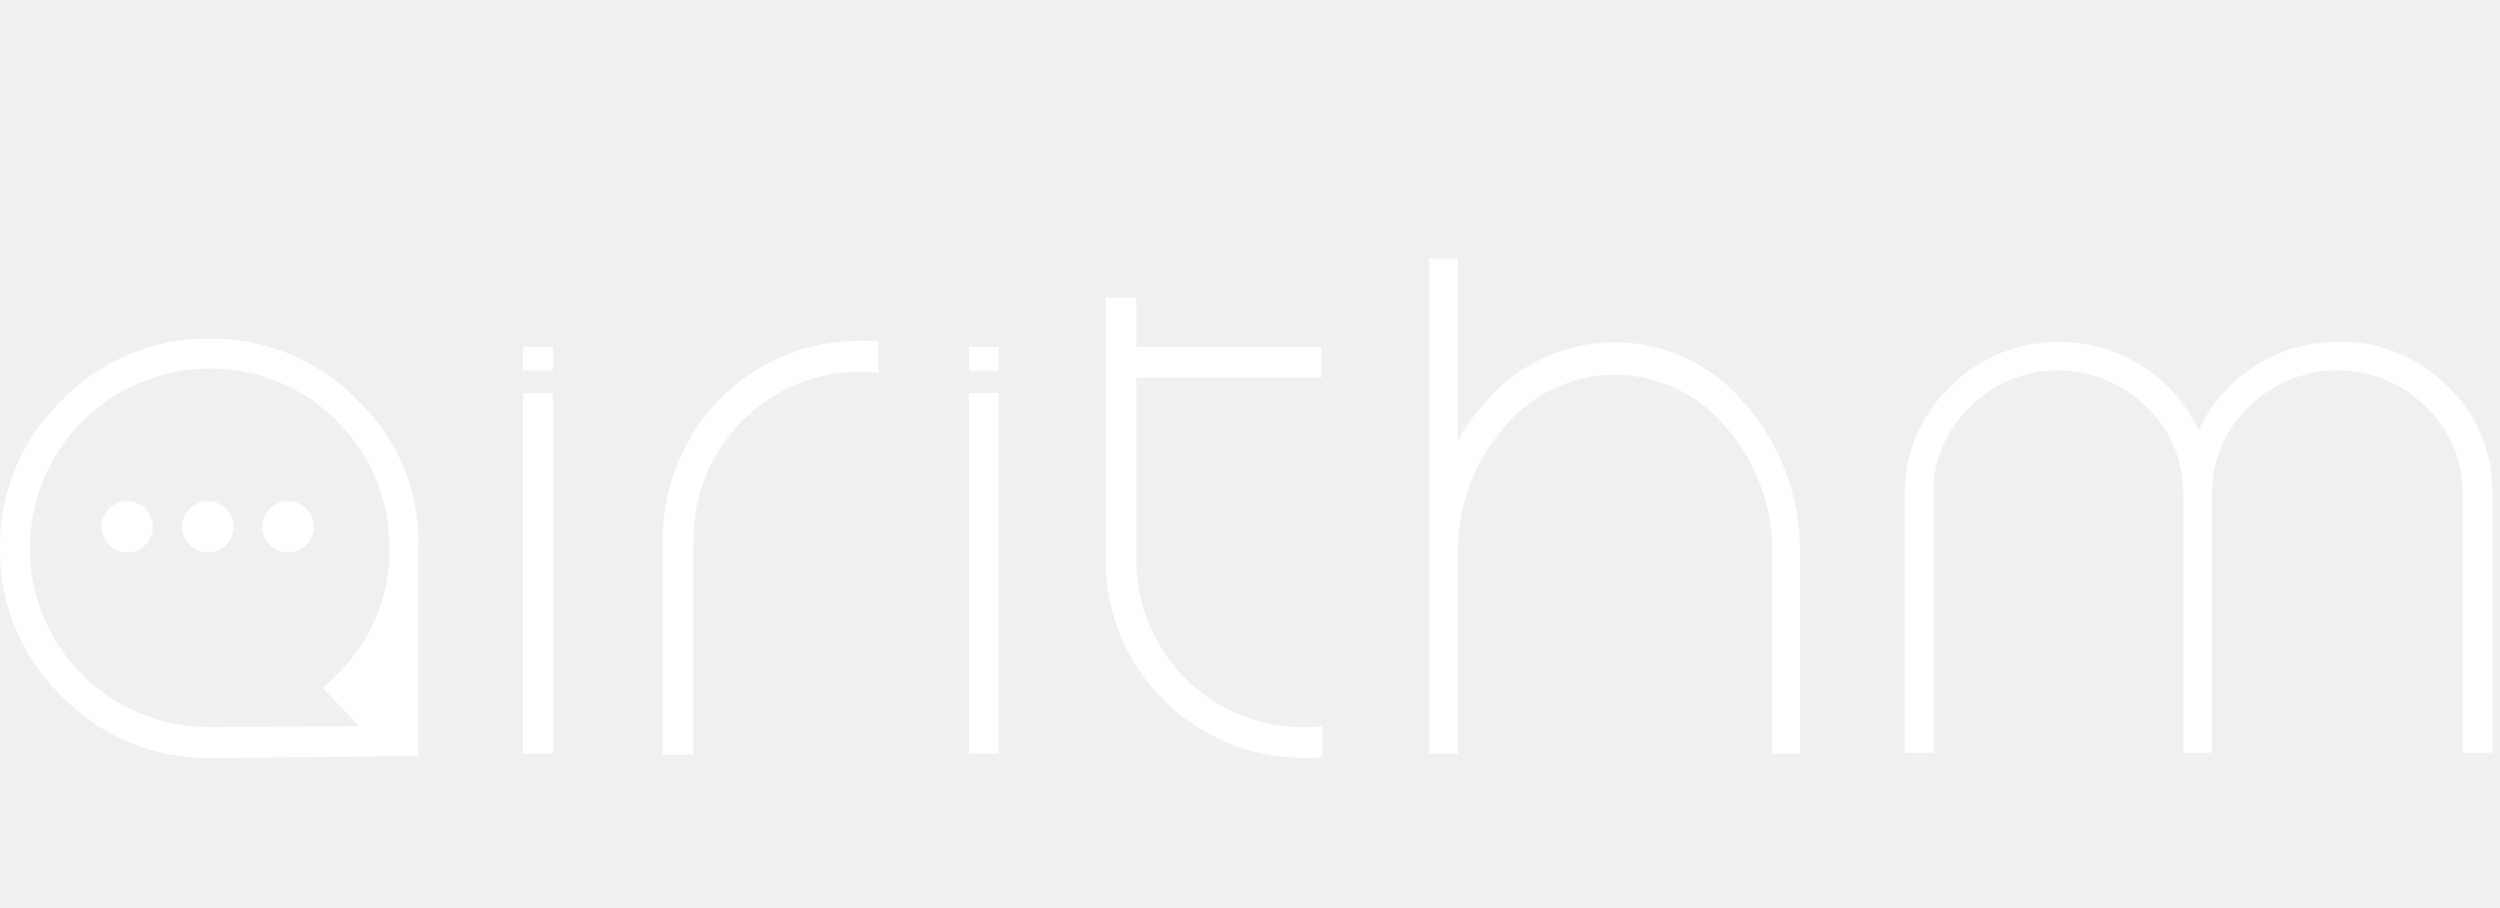
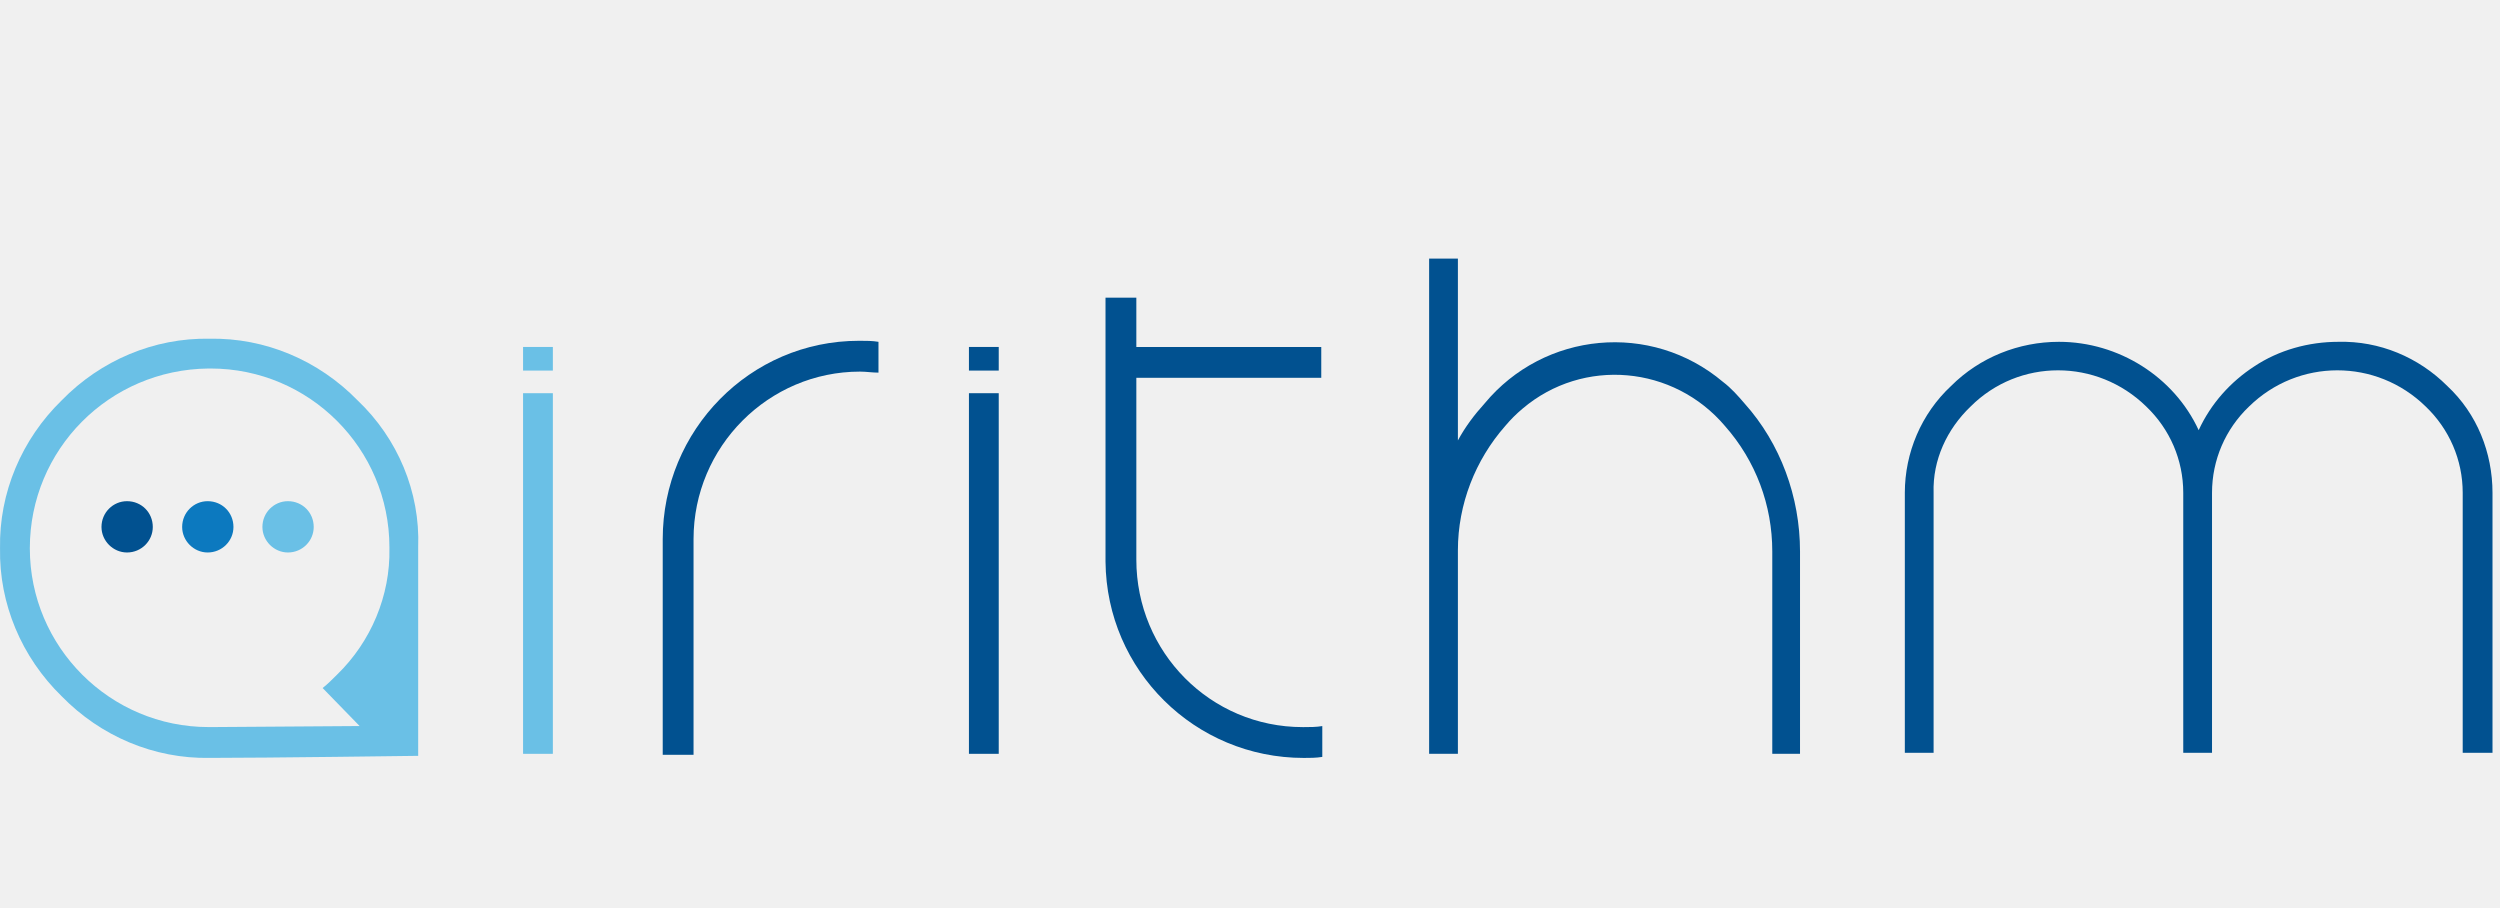
<svg xmlns="http://www.w3.org/2000/svg" width="146" height="53" viewBox="0 0 146 53" fill="none">
-   <path d="M51.303 21.762C50.943 21.762 50.583 21.702 50.223 21.702C44.883 21.702 40.503 26.082 40.503 31.482V44.082H38.703V31.482C38.703 25.122 43.803 19.902 50.163 19.902H50.223C50.583 19.902 50.943 19.902 51.303 19.962V21.762Z" fill="white" />
-   <path d="M66.362 22.062V32.682C66.362 38.082 70.683 42.462 76.082 42.462H76.142C76.502 42.462 76.862 42.462 77.222 42.402V44.202C76.862 44.262 76.502 44.262 76.142 44.262C69.782 44.262 64.623 39.162 64.562 32.802C64.562 32.742 64.562 32.742 64.562 32.682V17.382H66.362V20.262H77.162V22.062H66.362Z" fill="white" />
-   <path d="M85.141 25.722C85.561 24.942 86.101 24.222 86.701 23.562C90.181 19.362 96.421 18.762 100.621 22.302C101.101 22.662 101.521 23.142 101.881 23.562C103.981 25.902 105.121 29.022 105.121 32.202V44.022H103.501V32.202C103.501 29.502 102.541 26.922 100.741 24.882C97.741 21.342 92.461 20.862 88.921 23.862C88.561 24.162 88.201 24.522 87.901 24.882C86.161 26.862 85.141 29.442 85.141 32.142V44.022H83.461V15.102H85.141V25.722Z" fill="white" />
-   <path d="M145.502 43.962H143.822V28.782C143.822 26.862 143.042 25.062 141.662 23.742C138.782 20.922 134.222 20.922 131.342 23.742C129.962 25.062 129.182 26.862 129.182 28.782V43.962H127.502V28.782C127.502 26.862 126.722 25.062 125.342 23.742C122.462 20.922 117.902 20.922 115.082 23.742C113.702 25.062 112.862 26.862 112.922 28.782V43.962H111.242V28.782C111.242 26.442 112.202 24.162 113.942 22.542C115.622 20.862 117.902 19.962 120.242 19.962C123.722 19.962 126.962 22.002 128.402 25.122C129.122 23.562 130.262 22.302 131.642 21.402C133.082 20.442 134.822 19.962 136.562 19.962C138.962 19.902 141.242 20.862 142.922 22.542C144.662 24.162 145.562 26.442 145.562 28.782V43.962H145.502Z" fill="white" />
-   <path d="M15.325 30.775C15.325 31.586 16.004 32.265 16.815 32.265C17.659 32.265 18.321 31.586 18.321 30.775C18.321 29.931 17.659 29.269 16.815 29.269C16.004 29.269 15.325 29.931 15.325 30.775Z" fill="white" />
-   <path d="M10.638 30.775C10.638 31.586 11.316 32.265 12.127 32.265C12.972 32.265 13.634 31.586 13.634 30.775C13.634 29.931 12.972 29.269 12.127 29.269C11.316 29.269 10.638 29.931 10.638 30.775Z" fill="white" />
-   <path d="M5.927 30.775C5.927 31.586 6.605 32.265 7.417 32.265C8.261 32.265 8.923 31.586 8.923 30.775C8.923 29.931 8.261 29.269 7.417 29.269C6.605 29.269 5.927 29.931 5.927 30.775Z" fill="white" />
-   <path d="M20.882 23.382C18.602 21.042 15.482 19.722 12.242 19.782C9.002 19.722 5.882 21.042 3.602 23.382C1.262 25.662 -0.058 28.782 0.002 32.022C-0.058 35.262 1.262 38.382 3.602 40.662C5.882 43.002 9.002 44.322 12.242 44.262C15.602 44.262 24.422 44.142 24.422 44.142V31.962C24.542 28.722 23.222 25.602 20.882 23.382ZM19.682 39.402C19.382 39.702 19.142 39.942 18.842 40.182L21.002 42.402L12.422 42.462H12.182C6.422 42.462 1.742 37.782 1.742 32.022C1.742 26.262 6.362 21.582 12.182 21.522C12.242 21.522 12.242 21.522 12.302 21.522C18.062 21.522 22.742 26.202 22.742 31.962C22.742 31.962 22.742 31.962 22.742 32.022C22.802 34.782 21.662 37.482 19.682 39.402Z" fill="white" />
-   <path d="M58.326 22.962H56.586V44.022H58.326V22.962Z" fill="white" />
-   <path d="M58.326 20.262H56.586V21.642H58.326V20.262Z" fill="white" />
-   <path d="M32.287 20.262H30.547V21.642H32.287V20.262Z" fill="white" />
-   <path d="M32.287 22.962H30.547V44.022H32.287V22.962Z" fill="white" />
+   <path d="M51.303 21.762C50.943 21.762 50.583 21.702 50.223 21.702C44.883 21.702 40.503 26.082 40.503 31.482V44.082H38.703V31.482C38.703 25.122 43.803 19.902 50.163 19.902H50.223C50.583 19.902 50.943 19.902 51.303 19.962V21.762Z" fill="#015190" />
+   <path d="M66.362 22.063V32.683C66.362 38.083 70.683 42.463 76.082 42.463H76.142C76.502 42.463 76.862 42.463 77.222 42.403V44.203C76.862 44.263 76.502 44.263 76.142 44.263C69.782 44.263 64.623 39.163 64.562 32.803C64.562 32.743 64.562 32.743 64.562 32.683V17.383H66.362V20.263H77.162V22.063H66.362Z" fill="#015190" />
+   <path d="M85.141 25.722C85.561 24.942 86.101 24.222 86.701 23.562C90.181 19.362 96.421 18.762 100.621 22.302C101.101 22.662 101.521 23.142 101.881 23.562C103.981 25.902 105.121 29.022 105.121 32.202V44.022H103.501V32.202C103.501 29.502 102.541 26.922 100.741 24.882C97.741 21.342 92.461 20.862 88.921 23.862C88.561 24.162 88.201 24.522 87.901 24.882C86.161 26.862 85.141 29.442 85.141 32.142V44.022H83.461V15.102H85.141V25.722Z" fill="#015190" />
+   <path d="M145.502 43.962H143.822V28.782C143.822 26.862 143.042 25.062 141.662 23.742C138.782 20.922 134.222 20.922 131.342 23.742C129.962 25.062 129.182 26.862 129.182 28.782V43.962H127.502V28.782C127.502 26.862 126.722 25.062 125.342 23.742C122.462 20.922 117.902 20.922 115.082 23.742C113.702 25.062 112.862 26.862 112.922 28.782V43.962H111.242V28.782C111.242 26.442 112.202 24.162 113.942 22.542C115.622 20.862 117.902 19.962 120.242 19.962C123.722 19.962 126.962 22.002 128.402 25.122C129.122 23.562 130.262 22.302 131.642 21.402C133.082 20.442 134.822 19.962 136.562 19.962C138.962 19.902 141.242 20.862 142.922 22.542C144.662 24.162 145.562 26.442 145.562 28.782V43.962H145.502Z" fill="#015190" />
+   <path d="M15.325 30.775C15.325 31.586 16.004 32.265 16.815 32.265C17.659 32.265 18.321 31.586 18.321 30.775C18.321 29.931 17.659 29.269 16.815 29.269C16.004 29.269 15.325 29.931 15.325 30.775Z" fill="#6AC0E6" />
+   <path d="M10.638 30.775C10.638 31.586 11.316 32.265 12.127 32.265C12.972 32.265 13.634 31.586 13.634 30.775C13.634 29.931 12.972 29.269 12.127 29.269C11.316 29.269 10.638 29.931 10.638 30.775Z" fill="#0C79BF" />
+   <path d="M5.927 30.775C5.927 31.586 6.605 32.265 7.417 32.265C8.261 32.265 8.923 31.586 8.923 30.775C8.923 29.931 8.261 29.269 7.417 29.269C6.605 29.269 5.927 29.931 5.927 30.775Z" fill="#015190" />
+   <path d="M20.882 23.381C18.602 21.041 15.482 19.721 12.242 19.781C9.002 19.721 5.882 21.041 3.602 23.381C1.262 25.661 -0.058 28.781 0.002 32.021C-0.058 35.261 1.262 38.381 3.602 40.661C5.882 43.001 9.002 44.321 12.242 44.261C15.602 44.261 24.422 44.141 24.422 44.141V31.961C24.542 28.721 23.222 25.601 20.882 23.381ZM19.682 39.401C19.382 39.701 19.142 39.941 18.842 40.181L21.002 42.401L12.422 42.461H12.182C6.422 42.461 1.742 37.781 1.742 32.021C1.742 26.261 6.362 21.581 12.182 21.521C12.242 21.521 12.242 21.521 12.302 21.521C18.062 21.521 22.742 26.201 22.742 31.961C22.742 31.961 22.742 31.961 22.742 32.021C22.802 34.781 21.662 37.481 19.682 39.401Z" fill="#6AC0E6" />
+   <path d="M58.326 22.963H56.586V44.023H58.326V22.963Z" fill="#015190" />
+   <path d="M58.326 20.262H56.586V21.642H58.326V20.262Z" fill="#015190" />
+   <path d="M32.287 20.262H30.547V21.642H32.287V20.262Z" fill="#6AC0E6" />
+   <path d="M32.287 22.963H30.547V44.023H32.287V22.963Z" fill="#6AC0E6" />
</svg>
